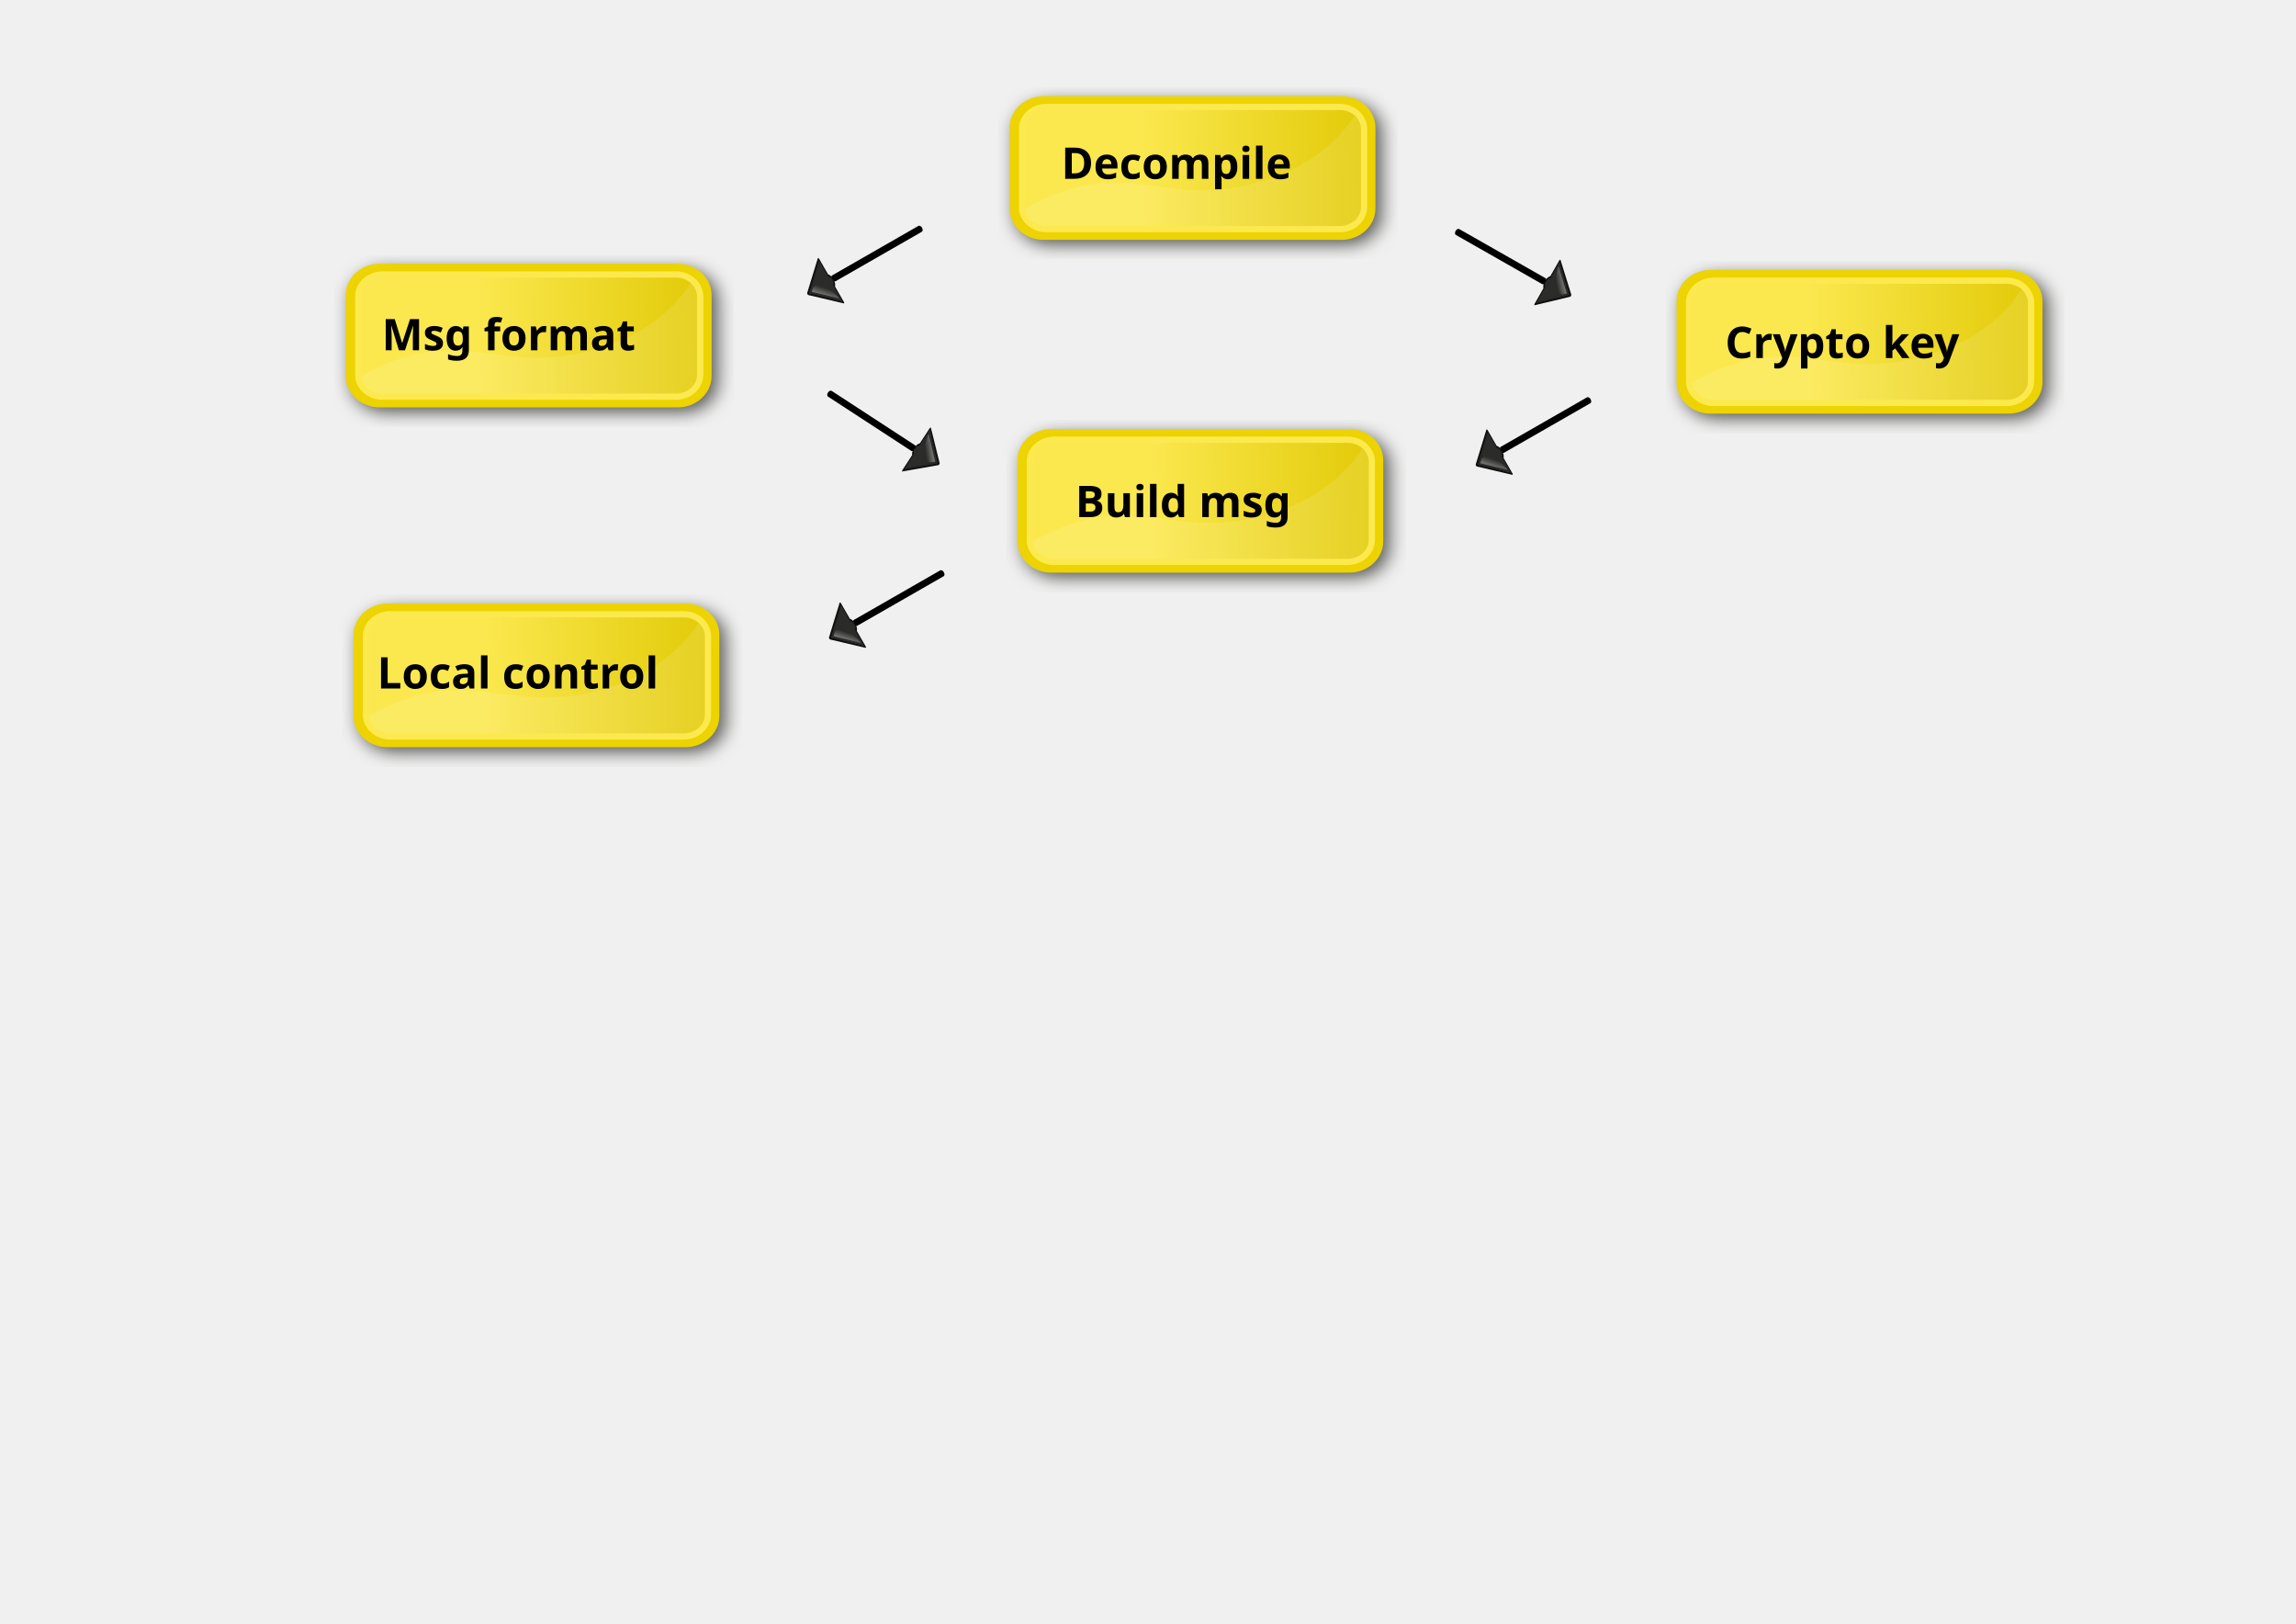
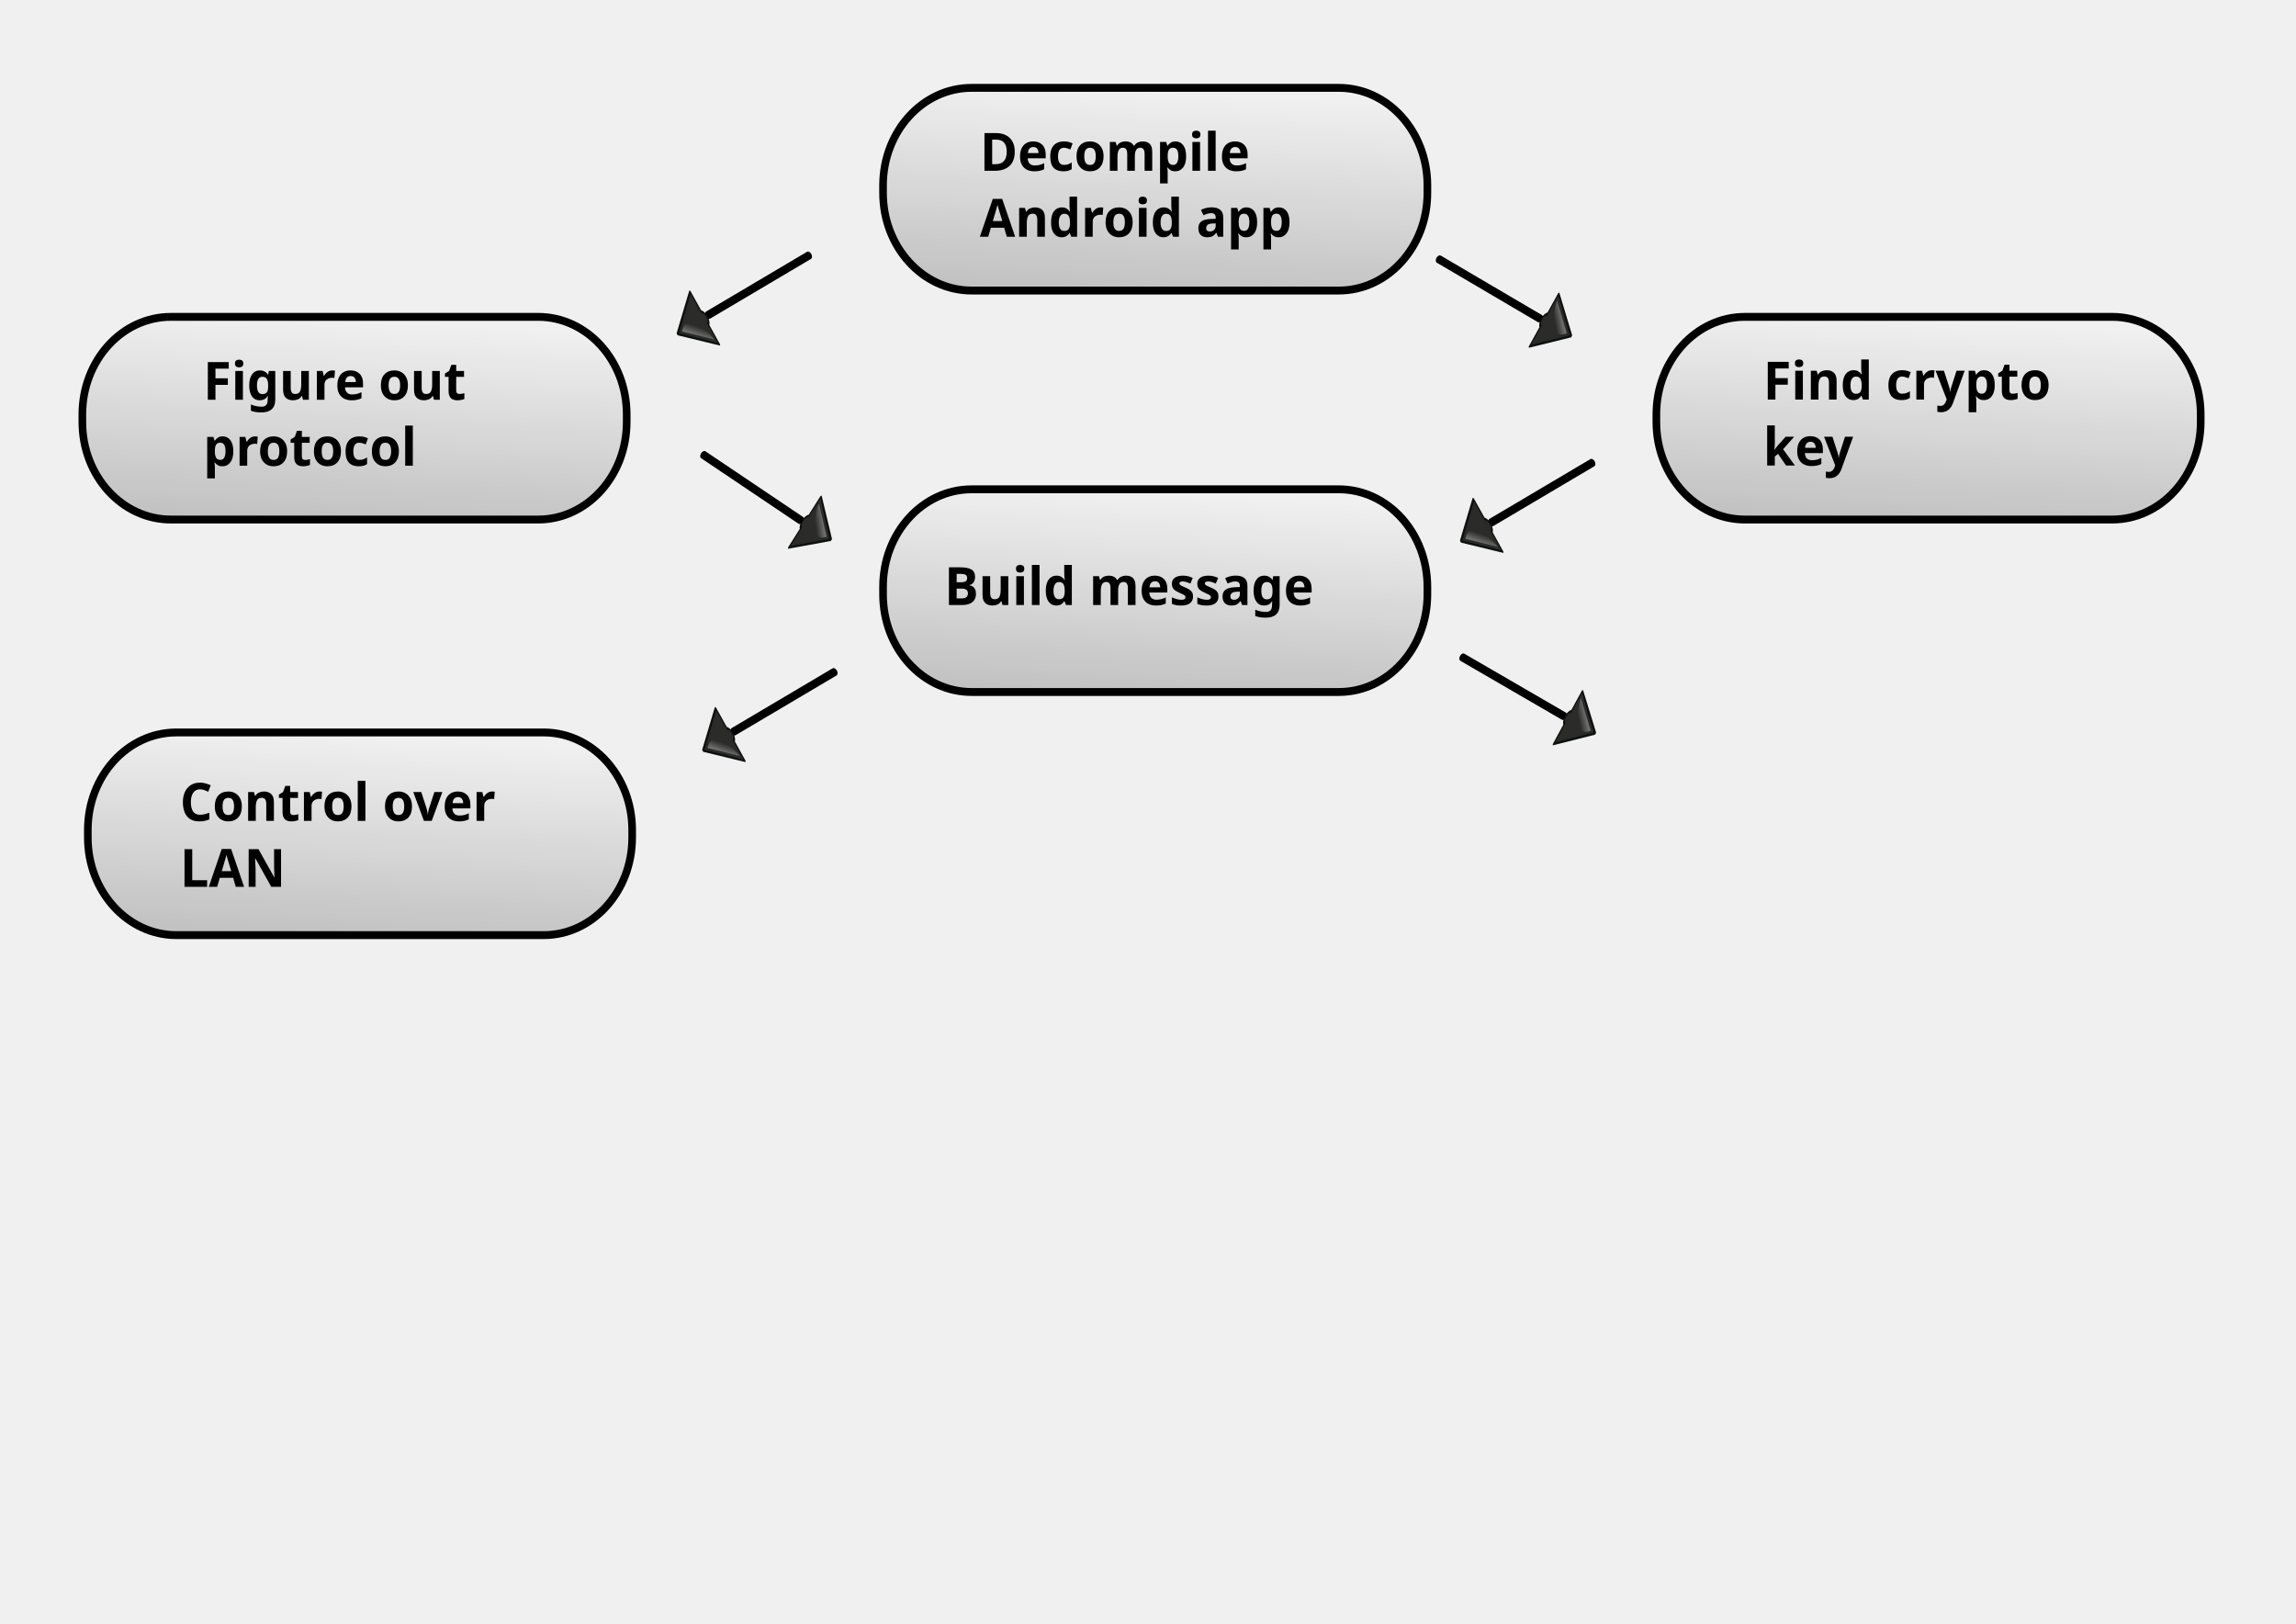
<svg xmlns="http://www.w3.org/2000/svg" xmlns:xlink="http://www.w3.org/1999/xlink" width="297mm" height="210mm" viewBox="0 0 1052.362 744.094" id="svg77456" version="1.1">
  <defs id="defs77458">
-     <filter style="color-interpolation-filters:sRGB" id="filter4523" height="1.278" width="1.119" y="-0.139" x="-0.06">
-       <feGaussianBlur id="feGaussianBlur4525" stdDeviation="6.265" />
-     </filter>
-     <linearGradient id="linearGradient4606" y2="84.148" gradientUnits="userSpaceOnUse" x2="145.71" gradientTransform="matrix(0.6659121,0,0,0.6072515,438.3779,340.3944)" y1="81.648" x1="315.36">
-       <stop id="stop3862" style="stop-color:#e1c900" offset="0" />
-       <stop id="stop3864" style="stop-color:#fce94f" offset="1" />
-     </linearGradient>
-     <filter style="color-interpolation-filters:sRGB" id="filter4523-8" height="1.278" width="1.119" y="-0.139" x="-0.06">
-       <feGaussianBlur id="feGaussianBlur4525-2" stdDeviation="6.265" />
-     </filter>
-     <linearGradient xlink:href="#linearGradient4606" id="linearGradient82049" gradientUnits="userSpaceOnUse" gradientTransform="matrix(0.6659121,0,0,0.6072515,438.3779,340.3944)" x1="315.36" y1="81.648" x2="145.71" y2="84.148" />
-     <filter style="color-interpolation-filters:sRGB" id="filter4523-4" height="1.278" width="1.119" y="-0.139" x="-0.06">
-       <feGaussianBlur id="feGaussianBlur4525-4" stdDeviation="6.265" />
-     </filter>
-     <linearGradient xlink:href="#linearGradient4606" id="linearGradient82074" gradientUnits="userSpaceOnUse" gradientTransform="matrix(0.6659121,0,0,0.6072515,438.3779,340.3944)" x1="315.36" y1="81.648" x2="145.71" y2="84.148" />
-     <linearGradient xlink:href="#linearGradient4606" id="linearGradient82076" gradientUnits="userSpaceOnUse" gradientTransform="matrix(0.6659121,0,0,0.6072515,438.3779,340.3944)" x1="315.36" y1="81.648" x2="145.71" y2="84.148" />
-     <filter style="color-interpolation-filters:sRGB" id="filter4523-89" height="1.278" width="1.119" y="-0.139" x="-0.06">
-       <feGaussianBlur id="feGaussianBlur4525-0" stdDeviation="6.265" />
-     </filter>
-     <linearGradient xlink:href="#linearGradient4606" id="linearGradient82101" gradientUnits="userSpaceOnUse" gradientTransform="matrix(0.6659121,0,0,0.6072515,438.3779,340.3944)" x1="315.36" y1="81.648" x2="145.71" y2="84.148" />
-     <filter style="color-interpolation-filters:sRGB" id="filter4523-891" height="1.278" width="1.119" y="-0.139" x="-0.06">
-       <feGaussianBlur id="feGaussianBlur4525-6" stdDeviation="6.265" />
-     </filter>
-     <linearGradient xlink:href="#linearGradient4606" id="linearGradient82156" gradientUnits="userSpaceOnUse" gradientTransform="matrix(0.6659121,0,0,0.6072515,438.3779,340.3944)" x1="315.36" y1="81.648" x2="145.71" y2="84.148" />
    <linearGradient id="linearGradient3456-4-2" y2="560.49" xlink:href="#linearGradient5003" gradientUnits="userSpaceOnUse" x2="385.62" gradientTransform="translate(-148.57,3.5714)" y1="578.7" x1="376.52" />
    <linearGradient id="linearGradient5003" y2="560.49" gradientUnits="userSpaceOnUse" x2="385.62" gradientTransform="translate(-148.57,3.5714)" y1="578.7" x1="376.52">
      <stop id="stop4966" style="stop-color:#ffffff" offset="0" />
      <stop id="stop4968" style="stop-color:#ffffff;stop-opacity:0" offset="1" />
    </linearGradient>
    <linearGradient id="linearGradient3456-4-2-3" y2="560.49" xlink:href="#linearGradient5003" gradientUnits="userSpaceOnUse" x2="385.62" gradientTransform="translate(-148.57,3.5714)" y1="578.7" x1="376.52" />
    <linearGradient id="linearGradient3456-4-2-9" y2="560.49" xlink:href="#linearGradient5003" gradientUnits="userSpaceOnUse" x2="385.62" gradientTransform="translate(-148.57,3.5714)" y1="578.7" x1="376.52" />
    <linearGradient id="linearGradient3456-4-2-8" y2="560.49" xlink:href="#linearGradient5003" gradientUnits="userSpaceOnUse" x2="385.62" gradientTransform="translate(-148.57,3.5714)" y1="578.7" x1="376.52" />
    <linearGradient id="linearGradient3456-4-2-98" y2="560.49" xlink:href="#linearGradient5003" gradientUnits="userSpaceOnUse" x2="385.62" gradientTransform="translate(-148.57,3.5714)" y1="578.7" x1="376.52" />
+     <linearGradient id="linearGradient3456-4-2-82" y2="560.49" xlink:href="#linearGradient5003" gradientUnits="userSpaceOnUse" x2="385.62" gradientTransform="translate(-148.57,3.5714)" y1="578.7" x1="376.52" />
+     <linearGradient gradientTransform="matrix(0.5923213,0,0,0.6017069,961.9552,-455.351)" id="linearGradient6633" y2="1341.3" xlink:href="#linearGradient6613" gradientUnits="userSpaceOnUse" x2="-674.72" y1="1666.1" x1="-691.07" />
+     <linearGradient id="linearGradient6613">
+       <stop id="stop6615" style="stop-color:#000000;stop-opacity:.494" offset="0" />
+       <stop id="stop6617" style="stop-color:#000000;stop-opacity:0" offset="1" />
+     </linearGradient>
+     <linearGradient gradientTransform="matrix(0.5923213,0,0,0.6017069,649.098,-381.7796)" id="linearGradient6633-9" y2="1341.3" xlink:href="#linearGradient6613" gradientUnits="userSpaceOnUse" x2="-674.72" y1="1666.1" x1="-691.07" />
+     <linearGradient gradientTransform="matrix(0.5923213,0,0,0.6017069,649.098,-216.0653)" id="linearGradient6633-2" y2="1341.3" xlink:href="#linearGradient6613" gradientUnits="userSpaceOnUse" x2="-674.72" y1="1666.1" x1="-691.07" />
+     <linearGradient gradientTransform="matrix(0.5923213,0,0,0.6017069,971.9552,-306.0653)" id="linearGradient6633-8" y2="1341.3" xlink:href="#linearGradient6613" gradientUnits="userSpaceOnUse" x2="-674.72" y1="1666.1" x1="-691.07" />
+     <linearGradient gradientTransform="matrix(0.5923213,0,0,0.6017069,1261.955,-366.7796)" id="linearGradient6633-0" y2="1341.3" xlink:href="#linearGradient6613" gradientUnits="userSpaceOnUse" x2="-674.72" y1="1666.1" x1="-691.07" />
  </defs>
  <g id="layer1" transform="translate(0,-308.2677)">
-     <g id="g82000" transform="translate(-12.85714,-11.42857)">
-       <rect id="rect4582" ry="20" style="opacity:0.99;fill:#555753;stroke:#555753;stroke-width:7.087;stroke-linejoin:round;filter:url(#filter4523)" rx="20" transform="matrix(0.6659121,0,0,0.6072515,-142.3913,339.8346)" height="101.02" width="245.05" y="47.164" x="935.47" />
-       <g id="g81995">
-         <rect id="rect3848" style="opacity:0.99;fill:url(#linearGradient82076);stroke:#edd400;stroke-width:4.507;stroke-linejoin:round" rx="13.318" ry="12.145" height="61.345" width="163.182" y="366.027" x="477.867" />
-         <path id="path3850" style="opacity:0.783;fill:#ffffff;fill-opacity:0.144" d="m 480.863,416.465 c 1.185,4.548 5.554,7.931 10.854,7.931 l 134.075,0 c 6.22,0 11.214,-4.615 11.214,-10.354 l 0,-34.959 c 0,-2.727 -1.152,-5.174 -3.003,-7.02 -0.293,0.504 -0.16,0.383 -0.546,0.99 -0.899,1.415 -2.058,3.091 -3.523,4.925 -1.472,1.828 -3.243,3.814 -5.361,5.872 -1.052,1.026 -2.211,2.071 -3.443,3.121 -1.232,1.044 -2.55,2.095 -3.969,3.139 -1.418,1.038 -2.923,2.065 -4.535,3.079 -1.612,1.014 -3.323,2.022 -5.141,2.988 -1.818,0.959 -3.742,1.882 -5.78,2.769 -2.031,0.887 -4.169,1.719 -6.426,2.502 -2.251,0.783 -4.621,1.512 -7.119,2.168 -2.491,0.656 -5.094,1.239 -7.831,1.743 -2.444,0.455 -4.821,0.795 -7.119,1.032 -2.297,0.231 -4.522,0.364 -6.699,0.425 -2.171,0.055 -4.288,0.043 -6.359,-0.043 -2.078,-0.079 -4.115,-0.213 -6.113,-0.383 -3.995,-0.352 -7.858,-0.856 -11.693,-1.342 -3.836,-0.48 -7.645,-0.953 -11.507,-1.239 -1.931,-0.14 -3.869,-0.237 -5.84,-0.273 -1.971,-0.03 -3.989,0 -6.027,0.121 -2.038,0.121 -4.109,0.34 -6.24,0.656 -2.124,0.316 -4.308,0.729 -6.546,1.281 -2.244,0.553 -4.555,1.227 -6.932,2.053 -2.377,0.826 -4.828,1.816 -7.372,2.963 -2.537,1.148 -5.167,2.465 -7.898,3.978 -0.999,0.553 -2.091,1.269 -3.123,1.876 z" />
-         <rect id="rect3856" style="opacity:0.99;fill:none;stroke:#fce94f;stroke-width:2.853;stroke-linejoin:round" rx="11.121" ry="10.141" height="56.018" width="156.762" y="368.692" x="481.316" />
-       </g>
+     <text xml:space="preserve" style="font-style:normal;font-weight:normal;font-size:20.831px;line-height:125%;font-family:sans-serif;letter-spacing:0px;word-spacing:0px;fill:#000000;fill-opacity:1;stroke:none;stroke-width:1px;stroke-linecap:butt;stroke-linejoin:miter;stroke-opacity:1" x="450.327" y="393.896" id="text82103" transform="scale(0.9843664,1.015882)">
+       <tspan id="tspan82105" x="450.327" y="393.896" />
+     </text>
+     <g id="g153692" transform="matrix(1.171718,0,0,1.209232,-117.4643,-74.30468)">
+       <rect x="445.676" y="349.673" width="212.934" height="76.808" rx="34.635" style="fill:url(#linearGradient6633);stroke:#000000;stroke-width:2.985" ry="36.965" id="rect4849" />
+       <text id="text82113" y="381.094" x="483.549" style="font-style:normal;font-variant:normal;font-weight:bold;font-stretch:normal;font-size:20px;line-height:125%;font-family:sans-serif;-inkscape-font-specification:'sans-serif Bold';letter-spacing:0px;word-spacing:0px;fill:#000000;fill-opacity:1;stroke:none;stroke-width:1px;stroke-linecap:butt;stroke-linejoin:miter;stroke-opacity:1" xml:space="preserve">
+         <tspan y="381.094" x="483.549" id="tspan82115">Decompile</tspan>
+         <tspan id="tspan153648" y="406.094" x="483.549">Android app</tspan>
+       </text>
    </g>
-     <g id="g82000-7" transform="translate(-317.1428,65.35714)">
-       <rect id="rect4582-9" ry="20" style="opacity:0.99;fill:#555753;stroke:#555753;stroke-width:7.087;stroke-linejoin:round;filter:url(#filter4523-8)" rx="20" transform="matrix(0.6659121,0,0,0.6072515,-142.3913,339.8346)" height="101.02" width="245.05" y="47.164" x="935.47" />
-       <g id="g81995-4">
-         <rect id="rect3848-9" style="opacity:0.99;fill:url(#linearGradient82049);stroke:#edd400;stroke-width:4.507;stroke-linejoin:round" rx="13.318" ry="12.145" height="61.345" width="163.182" y="366.027" x="477.867" />
-         <path id="path3850-4" style="opacity:0.783;fill:#ffffff;fill-opacity:0.144" d="m 480.863,416.465 c 1.185,4.548 5.554,7.931 10.854,7.931 l 134.075,0 c 6.22,0 11.214,-4.615 11.214,-10.354 l 0,-34.959 c 0,-2.727 -1.152,-5.174 -3.003,-7.02 -0.293,0.504 -0.16,0.383 -0.546,0.99 -0.899,1.415 -2.058,3.091 -3.523,4.925 -1.472,1.828 -3.243,3.814 -5.361,5.872 -1.052,1.026 -2.211,2.071 -3.443,3.121 -1.232,1.044 -2.55,2.095 -3.969,3.139 -1.418,1.038 -2.923,2.065 -4.535,3.079 -1.612,1.014 -3.323,2.022 -5.141,2.988 -1.818,0.959 -3.742,1.882 -5.78,2.769 -2.031,0.887 -4.169,1.719 -6.426,2.502 -2.251,0.783 -4.621,1.512 -7.119,2.168 -2.491,0.656 -5.094,1.239 -7.831,1.743 -2.444,0.455 -4.821,0.795 -7.119,1.032 -2.297,0.231 -4.522,0.364 -6.699,0.425 -2.171,0.055 -4.288,0.043 -6.359,-0.043 -2.078,-0.079 -4.115,-0.213 -6.113,-0.383 -3.995,-0.352 -7.858,-0.856 -11.693,-1.342 -3.836,-0.48 -7.645,-0.953 -11.507,-1.239 -1.931,-0.14 -3.869,-0.237 -5.84,-0.273 -1.971,-0.03 -3.989,0 -6.027,0.121 -2.038,0.121 -4.109,0.34 -6.24,0.656 -2.124,0.316 -4.308,0.729 -6.546,1.281 -2.244,0.553 -4.555,1.227 -6.932,2.053 -2.377,0.826 -4.828,1.816 -7.372,2.963 -2.537,1.148 -5.167,2.465 -7.898,3.978 -0.999,0.553 -2.091,1.269 -3.123,1.876 z" />
-         <rect id="rect3856-3" style="opacity:0.99;fill:none;stroke:#fce94f;stroke-width:2.853;stroke-linejoin:round" rx="11.121" ry="10.141" height="56.018" width="156.762" y="368.692" x="481.316" />
-       </g>
+     <text xml:space="preserve" style="font-style:normal;font-weight:normal;font-size:23.807px;line-height:125%;font-family:sans-serif;letter-spacing:0px;word-spacing:0px;fill:#000000;fill-opacity:1;stroke:none;stroke-width:1px;stroke-linecap:butt;stroke-linejoin:miter;stroke-opacity:1" x="91.528" y="495.074" id="text82117" transform="scale(0.9843664,1.015882)">
+       <tspan id="tspan82119" x="91.528" y="495.074" />
+     </text>
+     <g id="g153720" transform="matrix(1.171718,0,0,1.209232,-117.8828,-58.32555)">
+       <rect x="132.819" y="423.244" width="212.934" height="76.808" rx="34.635" style="fill:url(#linearGradient6633-9);stroke:#000000;stroke-width:2.985" ry="36.965" id="rect4849-9" />
+       <text id="text82121" y="454.665" x="180.106" style="font-style:normal;font-variant:normal;font-weight:bold;font-stretch:normal;font-size:20px;line-height:125%;font-family:sans-serif;-inkscape-font-specification:'sans-serif Bold';letter-spacing:0px;word-spacing:0px;fill:#000000;fill-opacity:1;stroke:none;stroke-width:1px;stroke-linecap:butt;stroke-linejoin:miter;stroke-opacity:1" xml:space="preserve">
+         <tspan y="454.665" x="180.106" id="tspan82123">Figure out</tspan>
+         <tspan id="tspan153650" y="479.665" x="180.106">protocol</tspan>
+       </text>
    </g>
-     <g id="g82000-9" transform="translate(292.8572,68.21429)">
-       <rect id="rect4582-3" ry="20" style="opacity:0.99;fill:#555753;stroke:#555753;stroke-width:7.087;stroke-linejoin:round;filter:url(#filter4523-4)" rx="20" transform="matrix(0.6659121,0,0,0.6072515,-142.3913,339.8346)" height="101.02" width="245.05" y="47.164" x="935.47" />
-       <g id="g81995-3">
-         <rect id="rect3848-3" style="opacity:0.99;fill:url(#linearGradient82074);stroke:#edd400;stroke-width:4.507;stroke-linejoin:round" rx="13.318" ry="12.145" height="61.345" width="163.182" y="366.027" x="477.867" />
-         <path id="path3850-1" style="opacity:0.783;fill:#ffffff;fill-opacity:0.144" d="m 480.863,416.465 c 1.185,4.548 5.554,7.931 10.854,7.931 l 134.075,0 c 6.22,0 11.214,-4.615 11.214,-10.354 l 0,-34.959 c 0,-2.727 -1.152,-5.174 -3.003,-7.02 -0.293,0.504 -0.16,0.383 -0.546,0.99 -0.899,1.415 -2.058,3.091 -3.523,4.925 -1.472,1.828 -3.243,3.814 -5.361,5.872 -1.052,1.026 -2.211,2.071 -3.443,3.121 -1.232,1.044 -2.55,2.095 -3.969,3.139 -1.418,1.038 -2.923,2.065 -4.535,3.079 -1.612,1.014 -3.323,2.022 -5.141,2.988 -1.818,0.959 -3.742,1.882 -5.78,2.769 -2.031,0.887 -4.169,1.719 -6.426,2.502 -2.251,0.783 -4.621,1.512 -7.119,2.168 -2.491,0.656 -5.094,1.239 -7.831,1.743 -2.444,0.455 -4.821,0.795 -7.119,1.032 -2.297,0.231 -4.522,0.364 -6.699,0.425 -2.171,0.055 -4.288,0.043 -6.359,-0.043 -2.078,-0.079 -4.115,-0.213 -6.113,-0.383 -3.995,-0.352 -7.858,-0.856 -11.693,-1.342 -3.836,-0.48 -7.645,-0.953 -11.507,-1.239 -1.931,-0.14 -3.869,-0.237 -5.84,-0.273 -1.971,-0.03 -3.989,0 -6.027,0.121 -2.038,0.121 -4.109,0.34 -6.24,0.656 -2.124,0.316 -4.308,0.729 -6.546,1.281 -2.244,0.553 -4.555,1.227 -6.932,2.053 -2.377,0.826 -4.828,1.816 -7.372,2.963 -2.537,1.148 -5.167,2.465 -7.898,3.978 -0.999,0.553 -2.091,1.269 -3.123,1.876 z" />
-         <rect id="rect3856-2" style="opacity:0.99;fill:none;stroke:#fce94f;stroke-width:2.853;stroke-linejoin:round" rx="11.121" ry="10.141" height="56.018" width="156.762" y="368.692" x="481.316" />
-       </g>
-     </g>
-     <g id="g82000-94" transform="translate(-9.285701,141.0714)">
-       <rect id="rect4582-5" ry="20" style="opacity:0.99;fill:#555753;stroke:#555753;stroke-width:7.087;stroke-linejoin:round;filter:url(#filter4523-89)" rx="20" transform="matrix(0.6659121,0,0,0.6072515,-142.3913,339.8346)" height="101.02" width="245.05" y="47.164" x="935.47" />
-       <g id="g81995-2">
-         <rect id="rect3848-0" style="opacity:0.99;fill:url(#linearGradient82101);stroke:#edd400;stroke-width:4.507;stroke-linejoin:round" rx="13.318" ry="12.145" height="61.345" width="163.182" y="366.027" x="477.867" />
-         <path id="path3850-0" style="opacity:0.783;fill:#ffffff;fill-opacity:0.144" d="m 480.863,416.465 c 1.185,4.548 5.554,7.931 10.854,7.931 l 134.075,0 c 6.22,0 11.214,-4.615 11.214,-10.354 l 0,-34.959 c 0,-2.727 -1.152,-5.174 -3.003,-7.02 -0.293,0.504 -0.16,0.383 -0.546,0.99 -0.899,1.415 -2.058,3.091 -3.523,4.925 -1.472,1.828 -3.243,3.814 -5.361,5.872 -1.052,1.026 -2.211,2.071 -3.443,3.121 -1.232,1.044 -2.55,2.095 -3.969,3.139 -1.418,1.038 -2.923,2.065 -4.535,3.079 -1.612,1.014 -3.323,2.022 -5.141,2.988 -1.818,0.959 -3.742,1.882 -5.78,2.769 -2.031,0.887 -4.169,1.719 -6.426,2.502 -2.251,0.783 -4.621,1.512 -7.119,2.168 -2.491,0.656 -5.094,1.239 -7.831,1.743 -2.444,0.455 -4.821,0.795 -7.119,1.032 -2.297,0.231 -4.522,0.364 -6.699,0.425 -2.171,0.055 -4.288,0.043 -6.359,-0.043 -2.078,-0.079 -4.115,-0.213 -6.113,-0.383 -3.995,-0.352 -7.858,-0.856 -11.693,-1.342 -3.836,-0.48 -7.645,-0.953 -11.507,-1.239 -1.931,-0.14 -3.869,-0.237 -5.84,-0.273 -1.971,-0.03 -3.989,0 -6.027,0.121 -2.038,0.121 -4.109,0.34 -6.24,0.656 -2.124,0.316 -4.308,0.729 -6.546,1.281 -2.244,0.553 -4.555,1.227 -6.932,2.053 -2.377,0.826 -4.828,1.816 -7.372,2.963 -2.537,1.148 -5.167,2.465 -7.898,3.978 -0.999,0.553 -2.091,1.269 -3.123,1.876 z" />
-         <rect id="rect3856-9" style="opacity:0.99;fill:none;stroke:#fce94f;stroke-width:2.853;stroke-linejoin:round" rx="11.121" ry="10.141" height="56.018" width="156.762" y="368.692" x="481.316" />
-       </g>
-     </g>
-     <text xml:space="preserve" style="font-style:normal;font-weight:normal;font-size:17.5px;line-height:125%;font-family:sans-serif;letter-spacing:0px;word-spacing:0px;fill:#000000;fill-opacity:1;stroke:none;stroke-width:1px;stroke-linecap:butt;stroke-linejoin:miter;stroke-opacity:1;" x="483.571" y="392.362" id="text82103">
-       <tspan id="tspan82105" x="483.571" y="392.362" />
-     </text>
-     <text xml:space="preserve" style="font-style:normal;font-variant:normal;font-weight:bold;font-stretch:normal;font-size:20px;line-height:125%;font-family:sans-serif;-inkscape-font-specification:'sans-serif Bold';letter-spacing:0px;word-spacing:0px;fill:#000000;fill-opacity:1;stroke:none;stroke-width:1px;stroke-linecap:butt;stroke-linejoin:miter;stroke-opacity:1" x="486.429" y="390.219" id="text82113">
-       <tspan id="tspan82115" x="486.429" y="390.219">Decompile</tspan>
-     </text>
-     <text xml:space="preserve" style="font-style:normal;font-weight:normal;font-size:20px;line-height:125%;font-family:sans-serif;letter-spacing:0px;word-spacing:0px;fill:#000000;fill-opacity:1;stroke:none;stroke-width:1px;stroke-linecap:butt;stroke-linejoin:miter;stroke-opacity:1" x="182.143" y="477.362" id="text82117">
-       <tspan id="tspan82119" x="182.143" y="477.362" />
-     </text>
-     <text xml:space="preserve" style="font-style:normal;font-variant:normal;font-weight:bold;font-stretch:normal;font-size:20px;line-height:125%;font-family:sans-serif;-inkscape-font-specification:'sans-serif Bold';letter-spacing:0px;word-spacing:0px;fill:#000000;fill-opacity:1;stroke:none;stroke-width:1px;stroke-linecap:butt;stroke-linejoin:miter;stroke-opacity:1" x="175" y="468.791" id="text82121">
-       <tspan id="tspan82123" x="175" y="468.791">Msg format</tspan>
-     </text>
-     <text xml:space="preserve" style="font-style:normal;font-variant:normal;font-weight:bold;font-stretch:normal;font-size:20px;line-height:125%;font-family:sans-serif;-inkscape-font-specification:'sans-serif Bold';letter-spacing:0px;word-spacing:0px;fill:#000000;fill-opacity:1;stroke:none;stroke-width:1px;stroke-linecap:butt;stroke-linejoin:miter;stroke-opacity:1" x="790.714" y="472.362" id="text82125">
-       <tspan id="tspan82127" x="790.714" y="472.362">Crypto key</tspan>
-     </text>
-     <text xml:space="preserve" style="font-style:normal;font-variant:normal;font-weight:bold;font-stretch:normal;font-size:20px;line-height:125%;font-family:sans-serif;-inkscape-font-specification:'sans-serif Bold';letter-spacing:0px;word-spacing:0px;fill:#000000;fill-opacity:1;stroke:none;stroke-width:1px;stroke-linecap:butt;stroke-linejoin:miter;stroke-opacity:1" x="492.857" y="545.219" id="text82129">
-       <tspan id="tspan82131" x="492.857" y="545.219">Build msg</tspan>
-     </text>
-     <g id="g82000-76" transform="translate(-313.5714,221.0714)">
-       <rect id="rect4582-2" ry="20" style="opacity:0.99;fill:#555753;stroke:#555753;stroke-width:7.087;stroke-linejoin:round;filter:url(#filter4523-891)" rx="20" transform="matrix(0.6659121,0,0,0.6072515,-142.3913,339.8346)" height="101.02" width="245.05" y="47.164" x="935.47" />
-       <g id="g81995-6">
-         <rect id="rect3848-1" style="opacity:0.99;fill:url(#linearGradient82156);stroke:#edd400;stroke-width:4.507;stroke-linejoin:round" rx="13.318" ry="12.145" height="61.345" width="163.182" y="366.027" x="477.867" />
-         <path id="path3850-8" style="opacity:0.783;fill:#ffffff;fill-opacity:0.144" d="m 480.863,416.465 c 1.185,4.548 5.554,7.931 10.854,7.931 l 134.075,0 c 6.22,0 11.214,-4.615 11.214,-10.354 l 0,-34.959 c 0,-2.727 -1.152,-5.174 -3.003,-7.02 -0.293,0.504 -0.16,0.383 -0.546,0.99 -0.899,1.415 -2.058,3.091 -3.523,4.925 -1.472,1.828 -3.243,3.814 -5.361,5.872 -1.052,1.026 -2.211,2.071 -3.443,3.121 -1.232,1.044 -2.55,2.095 -3.969,3.139 -1.418,1.038 -2.923,2.065 -4.535,3.079 -1.612,1.014 -3.323,2.022 -5.141,2.988 -1.818,0.959 -3.742,1.882 -5.78,2.769 -2.031,0.887 -4.169,1.719 -6.426,2.502 -2.251,0.783 -4.621,1.512 -7.119,2.168 -2.491,0.656 -5.094,1.239 -7.831,1.743 -2.444,0.455 -4.821,0.795 -7.119,1.032 -2.297,0.231 -4.522,0.364 -6.699,0.425 -2.171,0.055 -4.288,0.043 -6.359,-0.043 -2.078,-0.079 -4.115,-0.213 -6.113,-0.383 -3.995,-0.352 -7.858,-0.856 -11.693,-1.342 -3.836,-0.48 -7.645,-0.953 -11.507,-1.239 -1.931,-0.14 -3.869,-0.237 -5.84,-0.273 -1.971,-0.03 -3.989,0 -6.027,0.121 -2.038,0.121 -4.109,0.34 -6.24,0.656 -2.124,0.316 -4.308,0.729 -6.546,1.281 -2.244,0.553 -4.555,1.227 -6.932,2.053 -2.377,0.826 -4.828,1.816 -7.372,2.963 -2.537,1.148 -5.167,2.465 -7.898,3.978 -0.999,0.553 -2.091,1.269 -3.123,1.876 z" />
-         <rect id="rect3856-8" style="opacity:0.99;fill:none;stroke:#fce94f;stroke-width:2.853;stroke-linejoin:round" rx="11.121" ry="10.141" height="56.018" width="156.762" y="368.692" x="481.316" />
-       </g>
-     </g>
-     <text xml:space="preserve" style="font-style:normal;font-variant:normal;font-weight:bold;font-stretch:normal;font-size:20px;line-height:125%;font-family:sans-serif;-inkscape-font-specification:'sans-serif Bold';letter-spacing:0px;word-spacing:0px;fill:#000000;fill-opacity:1;stroke:none;stroke-width:1px;stroke-linecap:butt;stroke-linejoin:miter;stroke-opacity:1" x="172.857" y="623.791" id="text82258">
-       <tspan id="tspan82260" x="172.857" y="623.791">Local control</tspan>
-     </text>
-     <g transform="matrix(0.2055674,-0.1178961,0.1761302,0.3071061,314.3603,337.6424)" id="g76919-01-0">
+     <g transform="matrix(0.240867,-0.1425637,0.2063749,0.3713625,245.0187,333.9832)" id="g76919-01-0">
      <g id="g76916-9-2">
        <path d="m 42.321,335.872 192.071,0" style="fill:none;stroke:#000000;stroke-width:8.781;stroke-linecap:round;stroke-linejoin:round" id="path5049-04-9" />
      </g>
      <g id="g5005-48-9" transform="matrix(1.209702,0,0,1.812426,-269.897,-682.7021)">
        <path id="path5007-98-6" style="opacity:0.99;fill:#292a28;stroke:#0c0e0e;stroke-width:1.892;stroke-linejoin:round" d="m 252.18,544.7 -42.44,17.75 42.44,17.72 0,-13.5 c 2.06,-0.47 3.59,-2.18 3.59,-4.22 0,-2.05 -1.53,-3.79 -3.59,-4.25 l 0,-13.5 z" />
        <path id="path5009-0-8" style="fill:url(#linearGradient3456-4-2);fill-rule:evenodd" d="m 213.84,562.44 c 26.42,-10.89 37.19,16.44 37.19,16.44 l -37.19,-16.44 z" />
        <path id="path5011-15-2" style="opacity:0.99;fill:none;stroke:#292a28;stroke-width:1.776" d="m 214.3,562.44 36.01,-15.02 0.16,30.39 -36.17,-15.37 z" />
      </g>
    </g>
-     <g transform="matrix(-0.205918,-0.1172826,0.1752136,-0.30763,657.5032,545.4134)" id="g76919-01-0-1">
+     <g transform="matrix(-0.2412778,-0.1418218,0.2053009,-0.3719959,647.0854,585.2265)" id="g76919-01-0-1">
      <g id="g76916-9-2-5">
        <path d="m 42.321,335.872 192.071,0" style="fill:none;stroke:#000000;stroke-width:8.781;stroke-linecap:round;stroke-linejoin:round" id="path5049-04-9-5" />
      </g>
      <g id="g5005-48-9-9" transform="matrix(1.209702,0,0,1.812426,-269.897,-682.7021)">
        <path id="path5007-98-6-6" style="opacity:0.99;fill:#292a28;stroke:#0c0e0e;stroke-width:1.892;stroke-linejoin:round" d="m 252.18,544.7 -42.44,17.75 42.44,17.72 0,-13.5 c 2.06,-0.47 3.59,-2.18 3.59,-4.22 0,-2.05 -1.53,-3.79 -3.59,-4.25 l 0,-13.5 z" />
        <path id="path5009-0-8-2" style="fill:url(#linearGradient3456-4-2-3);fill-rule:evenodd" d="m 213.84,562.44 c 26.42,-10.89 37.19,16.44 37.19,16.44 l -37.19,-16.44 z" />
        <path id="path5011-15-2-4" style="opacity:0.99;fill:none;stroke:#292a28;stroke-width:1.776" d="m 214.3,562.44 36.01,-15.02 0.16,30.39 -36.17,-15.37 z" />
      </g>
    </g>
-     <g transform="matrix(0.2055674,-0.1178961,0.1761302,0.3071061,620.7888,416.2138)" id="g76919-01-0-0">
+     <g transform="matrix(0.240867,-0.1425637,0.2063749,0.3713625,604.0665,428.9942)" id="g76919-01-0-0">
      <g id="g76916-9-2-55">
        <path d="m 42.321,335.872 192.071,0" style="fill:none;stroke:#000000;stroke-width:8.781;stroke-linecap:round;stroke-linejoin:round" id="path5049-04-9-1" />
      </g>
      <g id="g5005-48-9-94" transform="matrix(1.209702,0,0,1.812426,-269.897,-682.7021)">
        <path id="path5007-98-6-69" style="opacity:0.99;fill:#292a28;stroke:#0c0e0e;stroke-width:1.892;stroke-linejoin:round" d="m 252.18,544.7 -42.44,17.75 42.44,17.72 0,-13.5 c 2.06,-0.47 3.59,-2.18 3.59,-4.22 0,-2.05 -1.53,-3.79 -3.59,-4.25 l 0,-13.5 z" />
        <path id="path5009-0-8-5" style="fill:url(#linearGradient3456-4-2-9);fill-rule:evenodd" d="m 213.84,562.44 c 26.42,-10.89 37.19,16.44 37.19,16.44 l -37.19,-16.44 z" />
        <path id="path5011-15-2-5" style="opacity:0.99;fill:none;stroke:#292a28;stroke-width:1.776" d="m 214.3,562.44 36.01,-15.02 0.16,30.39 -36.17,-15.37 z" />
      </g>
    </g>
-     <g transform="matrix(-0.1985224,-0.1294075,0.1933275,-0.2965813,361.9701,618.6707)" id="g76919-01-0-3">
+     <g transform="matrix(-0.2326122,-0.1564836,0.2265253,-0.3586356,300.8039,673.8116)" id="g76919-01-0-3">
      <g id="g76916-9-2-7">
        <path d="m 42.321,335.872 192.071,0" style="fill:none;stroke:#000000;stroke-width:8.781;stroke-linecap:round;stroke-linejoin:round" id="path5049-04-9-0" />
      </g>
      <g id="g5005-48-9-4" transform="matrix(1.209702,0,0,1.812426,-269.897,-682.7021)">
        <path id="path5007-98-6-8" style="opacity:0.99;fill:#292a28;stroke:#0c0e0e;stroke-width:1.892;stroke-linejoin:round" d="m 252.18,544.7 -42.44,17.75 42.44,17.72 0,-13.5 c 2.06,-0.47 3.59,-2.18 3.59,-4.22 0,-2.05 -1.53,-3.79 -3.59,-4.25 l 0,-13.5 z" />
        <path id="path5009-0-8-21" style="fill:url(#linearGradient3456-4-2-8);fill-rule:evenodd" d="m 213.84,562.44 c 26.42,-10.89 37.19,16.44 37.19,16.44 l -37.19,-16.44 z" />
        <path id="path5011-15-2-0" style="opacity:0.99;fill:none;stroke:#292a28;stroke-width:1.776" d="m 214.3,562.44 36.01,-15.02 0.16,30.39 -36.17,-15.37 z" />
      </g>
    </g>
-     <g transform="matrix(0.2055674,-0.1178961,0.1761302,0.3071061,324.3603,495.4995)" id="g76919-01-0-6">
+     <g transform="matrix(0.240867,-0.1425637,0.2063749,0.3713625,256.7359,524.869)" id="g76919-01-0-6">
      <g id="g76916-9-2-6">
        <path d="m 42.321,335.872 192.071,0" style="fill:none;stroke:#000000;stroke-width:8.781;stroke-linecap:round;stroke-linejoin:round" id="path5049-04-9-8" />
      </g>
      <g id="g5005-48-9-8" transform="matrix(1.209702,0,0,1.812426,-269.897,-682.7021)">
        <path id="path5007-98-6-7" style="opacity:0.99;fill:#292a28;stroke:#0c0e0e;stroke-width:1.892;stroke-linejoin:round" d="m 252.18,544.7 -42.44,17.75 42.44,17.72 0,-13.5 c 2.06,-0.47 3.59,-2.18 3.59,-4.22 0,-2.05 -1.53,-3.79 -3.59,-4.25 l 0,-13.5 z" />
        <path id="path5009-0-8-0" style="fill:url(#linearGradient3456-4-2-98);fill-rule:evenodd" d="m 213.84,562.44 c 26.42,-10.89 37.19,16.44 37.19,16.44 l -37.19,-16.44 z" />
        <path id="path5011-15-2-47" style="opacity:0.99;fill:none;stroke:#292a28;stroke-width:1.776" d="m 214.3,562.44 36.01,-15.02 0.16,30.39 -36.17,-15.37 z" />
      </g>
    </g>
+     <g transform="matrix(-0.2420538,-0.1404064,0.203252,-0.3731923,658.7466,767.73)" id="g76919-01-0-09">
+       <g id="g76916-9-2-9">
+         <path d="m 42.321,335.872 192.071,0" style="fill:none;stroke:#000000;stroke-width:8.781;stroke-linecap:round;stroke-linejoin:round" id="path5049-04-9-82" />
+       </g>
+       <g id="g5005-48-9-1" transform="matrix(1.209702,0,0,1.812426,-269.897,-682.7021)">
+         <path id="path5007-98-6-80" style="opacity:0.99;fill:#292a28;stroke:#0c0e0e;stroke-width:1.892;stroke-linejoin:round" d="m 252.18,544.7 -42.44,17.75 42.44,17.72 0,-13.5 c 2.06,-0.47 3.59,-2.18 3.59,-4.22 0,-2.05 -1.53,-3.79 -3.59,-4.25 l 0,-13.5 z" />
+         <path id="path5009-0-8-1" style="fill:url(#linearGradient3456-4-2-82);fill-rule:evenodd" d="m 213.84,562.44 c 26.42,-10.89 37.19,16.44 37.19,16.44 l -37.19,-16.44 z" />
+         <path id="path5011-15-2-9" style="opacity:0.99;fill:none;stroke:#292a28;stroke-width:1.776" d="m 214.3,562.44 36.01,-15.02 0.16,30.39 -36.17,-15.37 z" />
+       </g>
+     </g>
+     <g id="g153714" transform="matrix(1.171718,0,0,1.209232,-115.3719,-68.25845)">
+       <text id="text82258" y="622.46" x="168.846" style="font-style:normal;font-variant:normal;font-weight:bold;font-stretch:normal;font-size:20px;line-height:125%;font-family:sans-serif;-inkscape-font-specification:'sans-serif Bold';letter-spacing:0px;word-spacing:0px;fill:#000000;fill-opacity:1;stroke:none;stroke-width:1px;stroke-linecap:butt;stroke-linejoin:miter;stroke-opacity:1" xml:space="preserve">
+         <tspan id="tspan153652" y="622.46" x="168.846">Control over</tspan>
+         <tspan id="tspan153656" y="647.46" x="168.846">LAN</tspan>
+       </text>
+       <rect x="132.819" y="588.958" width="212.934" height="76.808" rx="34.635" style="fill:url(#linearGradient6633-2);stroke:#000000;stroke-width:2.985" ry="36.965" id="rect4849-0" />
+     </g>
+     <g id="g153698" transform="matrix(1.171718,0,0,1.209232,-129.1815,-70.84976)">
+       <text id="text82129" y="542.802" x="479.653" style="font-style:normal;font-variant:normal;font-weight:bold;font-stretch:normal;font-size:20px;line-height:125%;font-family:sans-serif;-inkscape-font-specification:'sans-serif Bold';letter-spacing:0px;word-spacing:0px;fill:#000000;fill-opacity:1;stroke:none;stroke-width:1px;stroke-linecap:butt;stroke-linejoin:miter;stroke-opacity:1" xml:space="preserve">
+         <tspan y="542.802" x="479.653" id="tspan82131">Build message</tspan>
+       </text>
+       <rect x="455.676" y="498.958" width="212.934" height="76.808" rx="34.635" style="fill:url(#linearGradient6633-8);stroke:#000000;stroke-width:2.985" ry="36.965" id="rect4849-2" />
+     </g>
+     <g id="g153686" transform="matrix(1.171718,0,0,1.209232,-114.535,-76.46402)">
+       <text id="text82125" y="469.587" x="787.46" style="font-style:normal;font-variant:normal;font-weight:bold;font-stretch:normal;font-size:20px;line-height:125%;font-family:sans-serif;-inkscape-font-specification:'sans-serif Bold';letter-spacing:0px;word-spacing:0px;fill:#000000;fill-opacity:1;stroke:none;stroke-width:1px;stroke-linecap:butt;stroke-linejoin:miter;stroke-opacity:1" xml:space="preserve">
+         <tspan y="469.587" x="787.46" id="tspan82127">Find crypto</tspan>
+         <tspan id="tspan153664" y="494.587" x="787.46">key</tspan>
+       </text>
+       <rect x="745.676" y="438.244" width="212.934" height="76.808" rx="34.635" style="fill:url(#linearGradient6633-0);stroke:#000000;stroke-width:2.985" ry="36.965" id="rect4849-15" />
+     </g>
  </g>
</svg>
